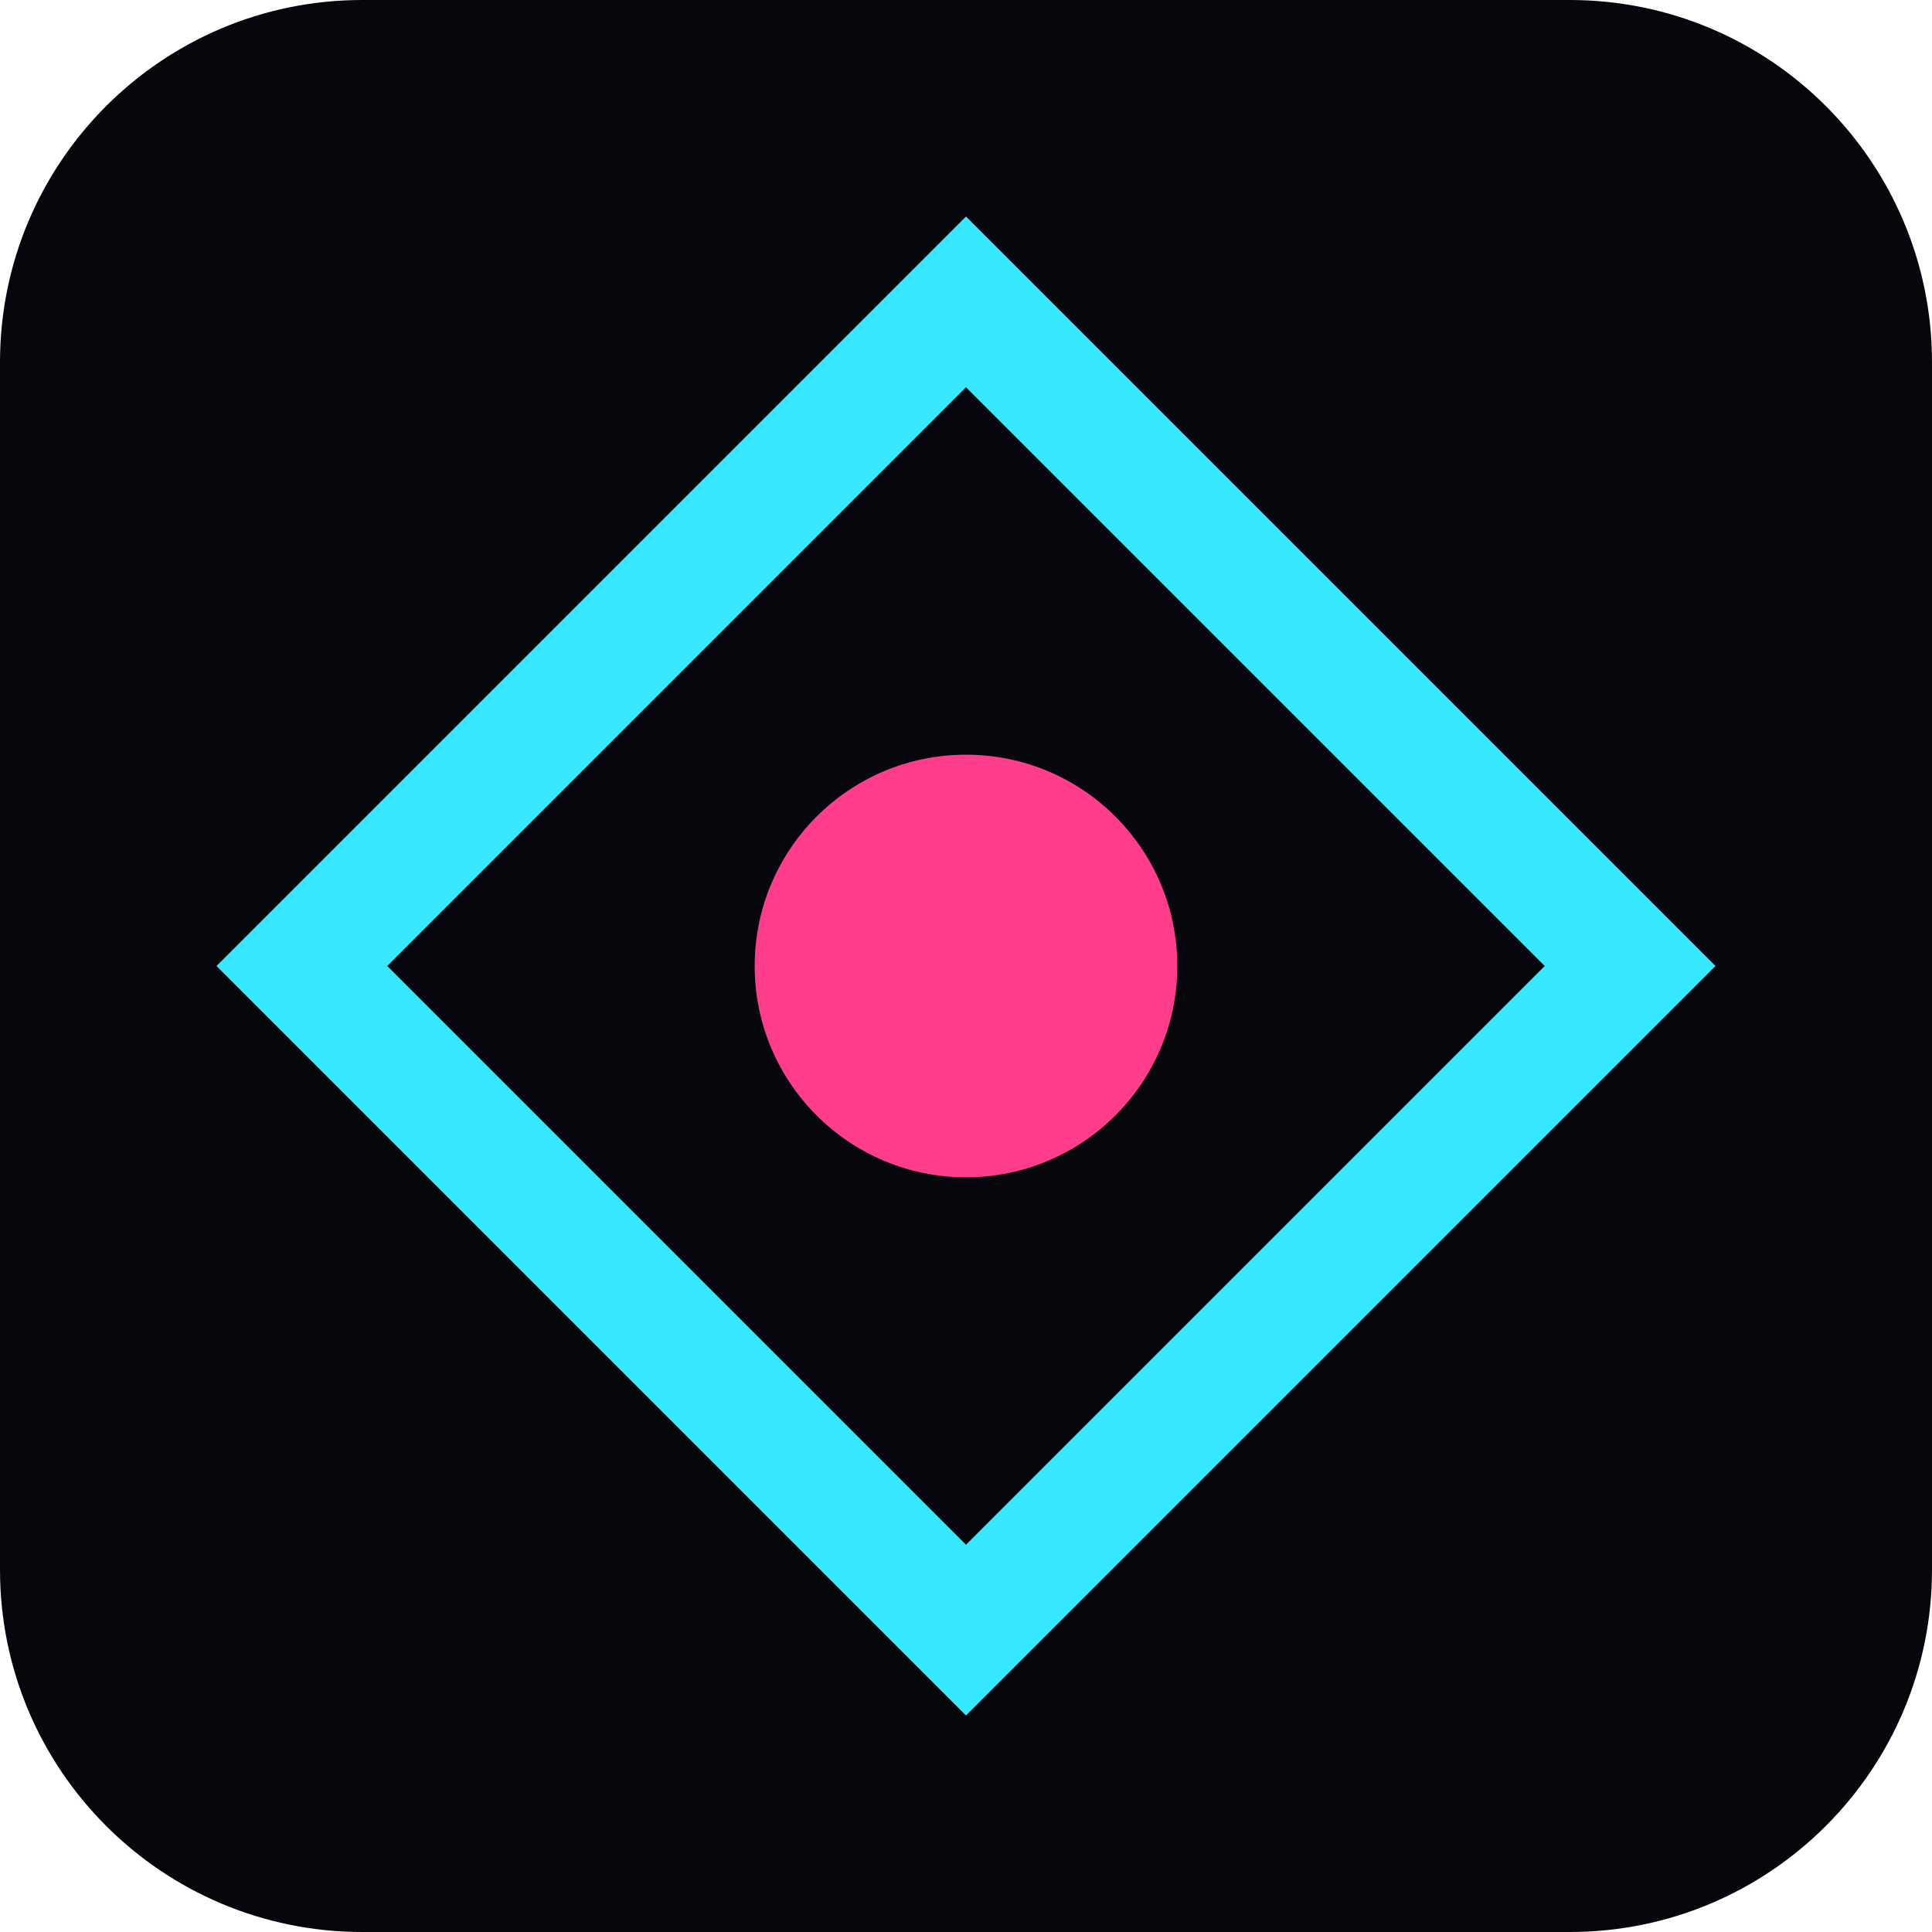
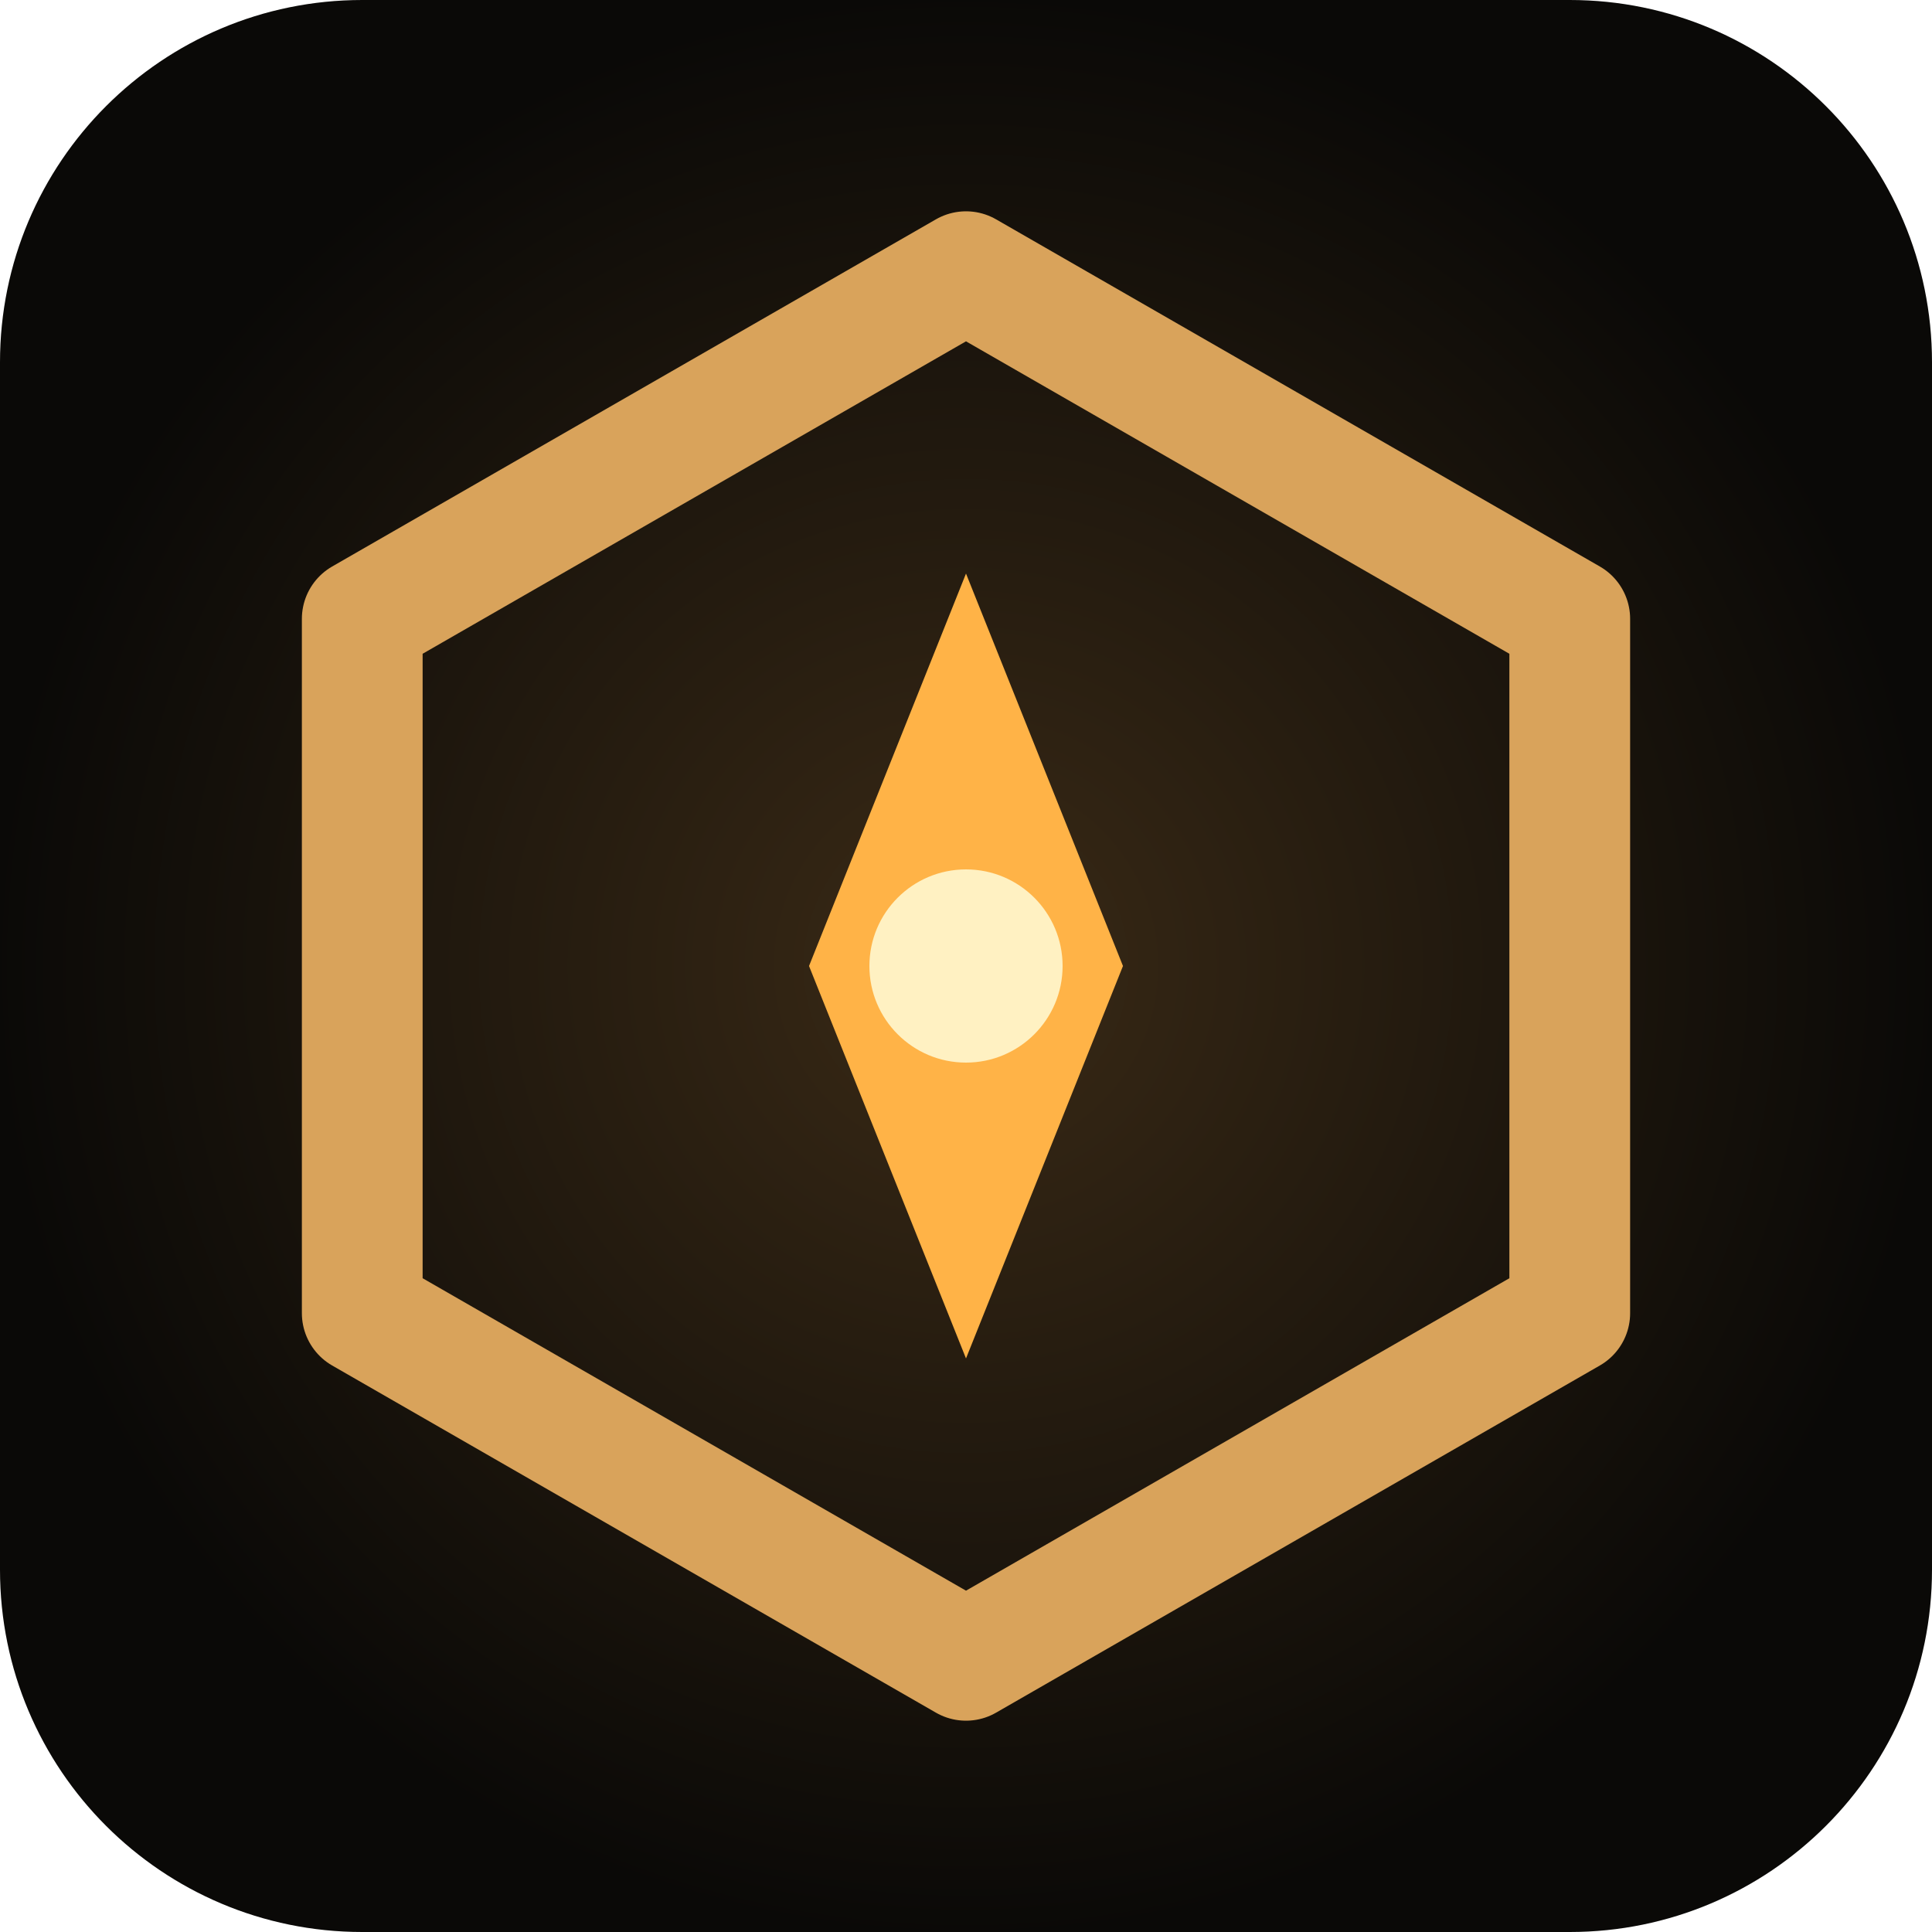
<svg xmlns="http://www.w3.org/2000/svg" viewBox="0 0 32 32">
-   <rect width="32" height="32" rx="6" fill="#05070d" />
-   <path d="M16 5 27 16 16 27 5 16Z" fill="none" stroke="#38e8ff" stroke-width="2" />
-   <circle cx="16" cy="16" r="3.5" fill="#ff3d8b" />
+   <defs>
+     <radialGradient id="g" cx="50%" cy="50%" r="50%">
+       <stop offset="0" stop-color="#3a2a16" />
+       <stop offset="1" stop-color="#0a0907" />
+     </radialGradient>
+   </defs>
+   <rect width="32" height="32" rx="6" fill="url(#g)" />
+   <path d="M16 4.5 26 10.25V21.75L16 27.5 6 21.75V10.25Z" fill="none" stroke="#d9a35b" stroke-width="2" stroke-linejoin="round" />
+   <path d="M16 9.5 18.6 16 16 22.5 13.4 16Z" fill="#ffb347" />
+   <circle cx="16" cy="16" r="1.6" fill="#fff1c2" />
</svg>
